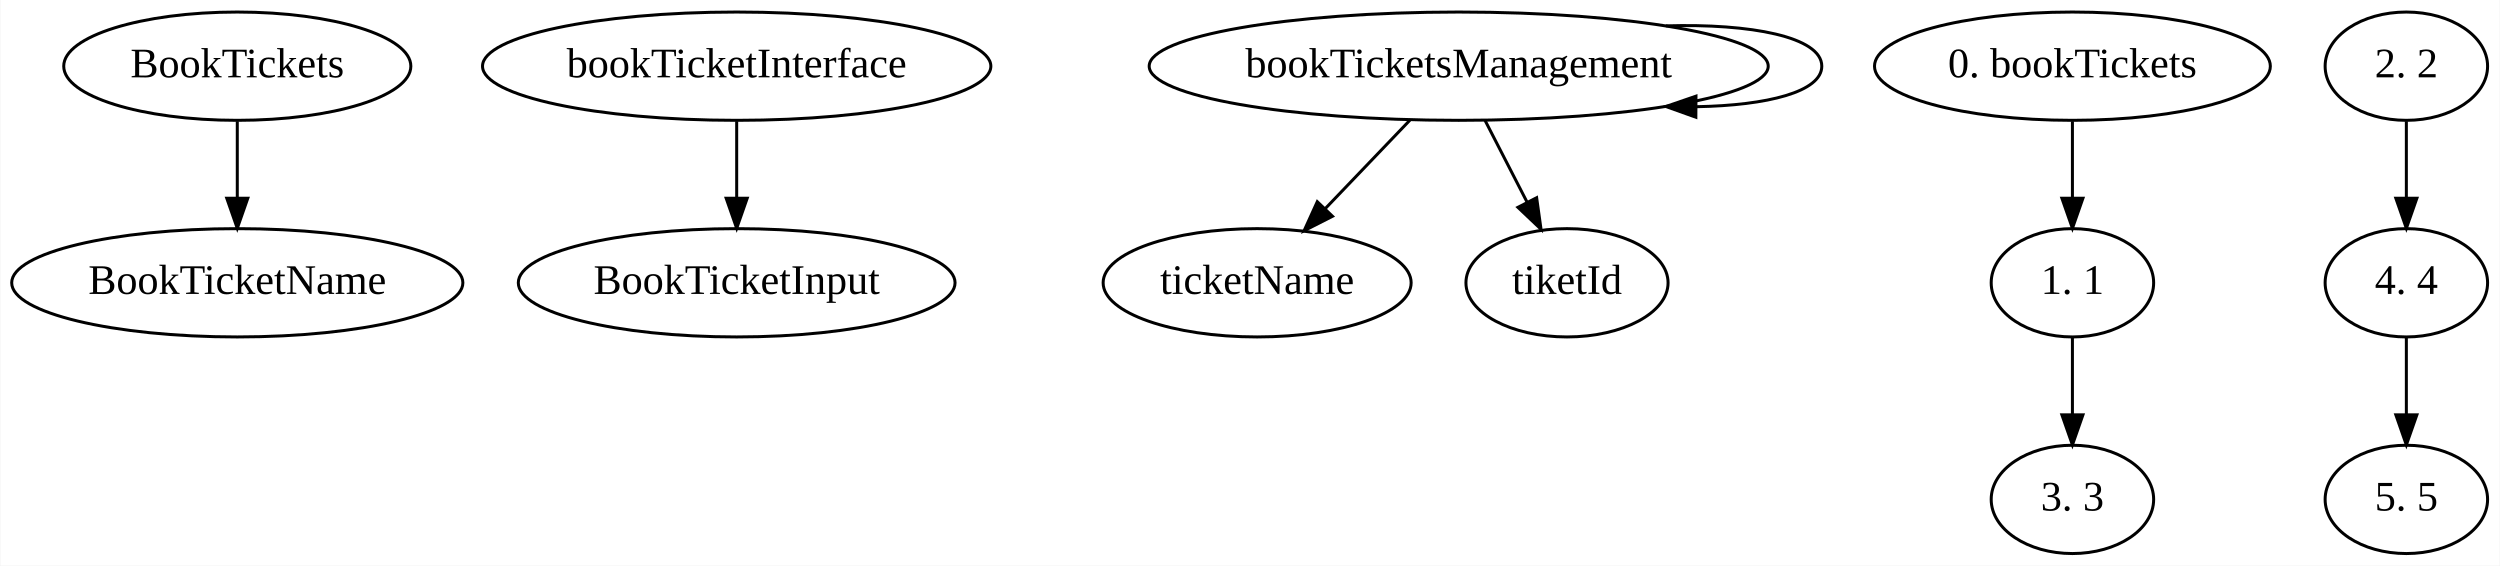
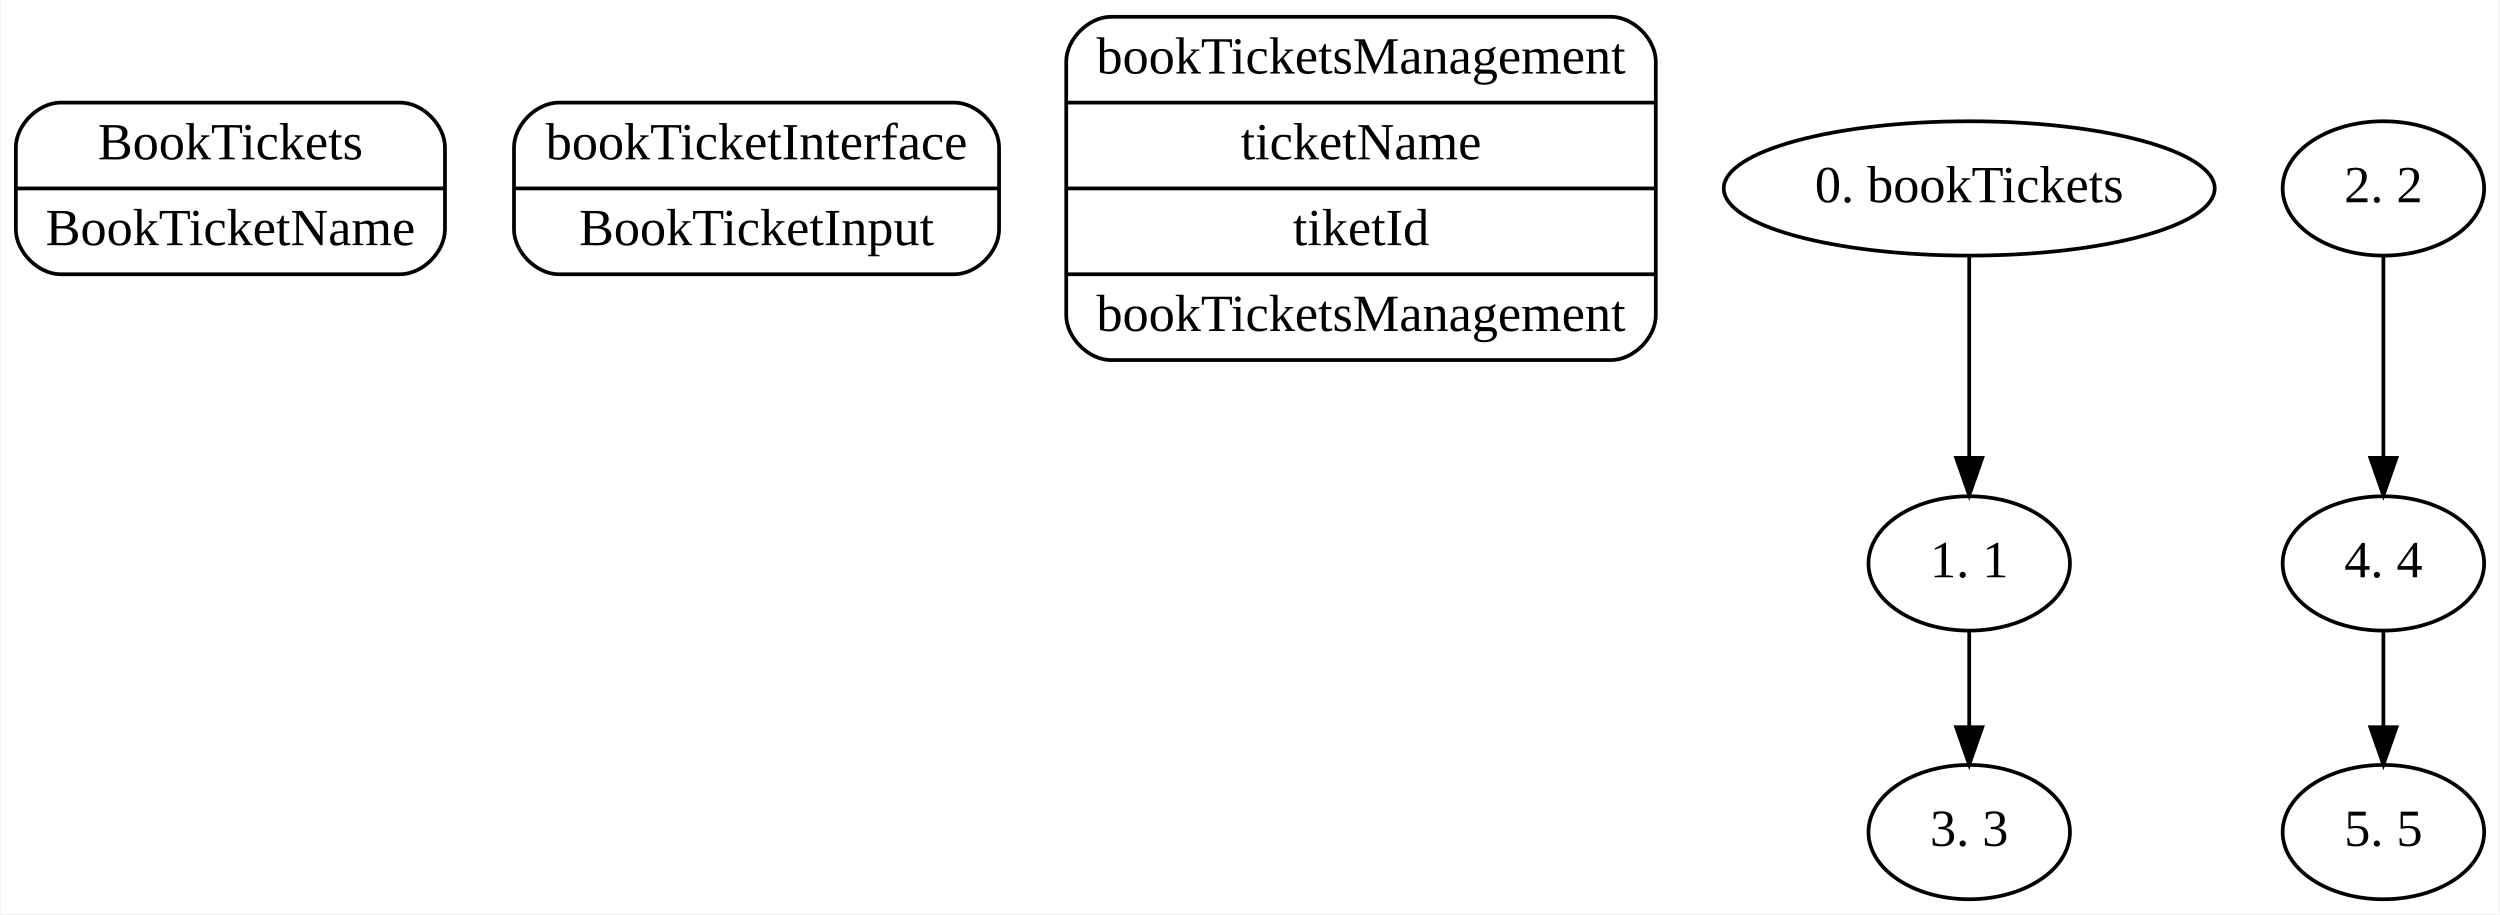
- <svg xmlns="http://www.w3.org/2000/svg" width="831pt" height="188pt" viewBox="0.00 0.00 830.74 188.00">
-   <g id="graph0" class="graph" transform="scale(1 1) rotate(0) translate(4 184)">
-     <polygon fill="white" stroke="none" points="-4,4 -4,-184 826.743,-184 826.743,4 -4,4" />
+ <svg xmlns="http://www.w3.org/2000/svg" width="670pt" height="245pt" viewBox="0.00 0.00 669.50 245.00">
+   <g id="graph0" class="graph" transform="scale(1 1) rotate(0) translate(4 241)">
+     <polygon fill="white" stroke="none" points="-4,4 -4,-241 665.5,-241 665.5,4 -4,4" />
    <g id="node1" class="node">
-       <ellipse fill="none" stroke="black" cx="74.743" cy="-162" rx="57.69" ry="18" />
-       <text text-anchor="middle" x="74.743" y="-158.3" font-family="Times New Roman,serif" font-size="14.00">BookTickets</text>
+       <path fill="none" stroke="black" d="M12,-167.5C12,-167.5 103,-167.5 103,-167.5 109,-167.5 115,-173.5 115,-179.5 115,-179.5 115,-201.5 115,-201.5 115,-207.5 109,-213.5 103,-213.5 103,-213.5 12,-213.5 12,-213.5 6,-213.5 0,-207.5 0,-201.5 0,-201.5 0,-179.5 0,-179.5 0,-173.5 6,-167.5 12,-167.5" />
+       <text text-anchor="middle" x="57.5" y="-198.3" font-family="Times New Roman,serif" font-size="14.00">BookTickets</text>
+       <polyline fill="none" stroke="black" points="0,-190.5 115,-190.5 " />
+       <text text-anchor="middle" x="57.5" y="-175.3" font-family="Times New Roman,serif" font-size="14.00">BookTicketName</text>
    </g>
    <g id="node2" class="node">
-       <ellipse fill="none" stroke="black" cx="74.743" cy="-90" rx="74.987" ry="18" />
-       <text text-anchor="middle" x="74.743" y="-86.3" font-family="Times New Roman,serif" font-size="14.00">BookTicketName</text>
+       <path fill="none" stroke="black" d="M145.5,-167.5C145.5,-167.5 251.5,-167.5 251.5,-167.5 257.5,-167.5 263.5,-173.5 263.5,-179.5 263.5,-179.5 263.5,-201.5 263.5,-201.5 263.5,-207.5 257.5,-213.5 251.5,-213.5 251.5,-213.5 145.5,-213.5 145.5,-213.5 139.5,-213.5 133.5,-207.5 133.5,-201.5 133.5,-201.5 133.5,-179.5 133.5,-179.5 133.5,-173.5 139.5,-167.5 145.5,-167.5" />
+       <text text-anchor="middle" x="198.5" y="-198.3" font-family="Times New Roman,serif" font-size="14.00">bookTicketInterface</text>
+       <polyline fill="none" stroke="black" points="133.5,-190.5 263.5,-190.5 " />
+       <text text-anchor="middle" x="198.5" y="-175.3" font-family="Times New Roman,serif" font-size="14.00">BookTicketInput</text>
+     </g>
+     <g id="node3" class="node">
+       <path fill="none" stroke="black" d="M293.5,-144.5C293.5,-144.5 427.5,-144.5 427.5,-144.5 433.5,-144.5 439.5,-150.5 439.5,-156.5 439.5,-156.5 439.5,-224.5 439.5,-224.5 439.5,-230.5 433.5,-236.5 427.5,-236.5 427.5,-236.5 293.5,-236.5 293.5,-236.5 287.5,-236.5 281.5,-230.5 281.5,-224.5 281.5,-224.5 281.5,-156.5 281.5,-156.5 281.5,-150.5 287.5,-144.5 293.5,-144.5" />
+       <text text-anchor="middle" x="360.5" y="-221.3" font-family="Times New Roman,serif" font-size="14.00">bookTicketsManagement</text>
+       <polyline fill="none" stroke="black" points="281.5,-213.5 439.5,-213.5 " />
+       <text text-anchor="middle" x="360.5" y="-198.3" font-family="Times New Roman,serif" font-size="14.00">ticketName</text>
+       <polyline fill="none" stroke="black" points="281.5,-190.5 439.5,-190.5 " />
+       <text text-anchor="middle" x="360.5" y="-175.3" font-family="Times New Roman,serif" font-size="14.00">tiketId</text>
+       <polyline fill="none" stroke="black" points="281.5,-167.5 439.5,-167.5 " />
+       <text text-anchor="middle" x="360.5" y="-152.3" font-family="Times New Roman,serif" font-size="14.00">bookTicketsManagement</text>
+     </g>
+     <g id="node4" class="node">
+       <ellipse fill="none" stroke="black" cx="523.5" cy="-190.5" rx="65.789" ry="18" />
+       <text text-anchor="middle" x="523.5" y="-186.8" font-family="Times New Roman,serif" font-size="14.00">0. bookTickets</text>
+     </g>
+     <g id="node5" class="node">
+       <ellipse fill="none" stroke="black" cx="523.5" cy="-90" rx="27" ry="18" />
+       <text text-anchor="middle" x="523.5" y="-86.3" font-family="Times New Roman,serif" font-size="14.00">1. 1</text>
    </g>
    <g id="edge1" class="edge">
-       <path fill="none" stroke="black" d="M74.743,-143.697C74.743,-135.983 74.743,-126.712 74.743,-118.112" />
-       <polygon fill="black" stroke="black" points="78.243,-118.104 74.743,-108.104 71.243,-118.104 78.243,-118.104" />
+       <path fill="none" stroke="black" d="M523.5,-172.343C523.5,-157.462 523.5,-135.659 523.5,-118.37" />
+       <polygon fill="black" stroke="black" points="527,-118.291 523.5,-108.291 520,-118.291 527,-118.291" />
    </g>
-     <g id="node3" class="node">
-       <ellipse fill="none" stroke="black" cx="240.743" cy="-162" rx="84.485" ry="18" />
-       <text text-anchor="middle" x="240.743" y="-158.3" font-family="Times New Roman,serif" font-size="14.00">bookTicketInterface</text>
-     </g>
-     <g id="node4" class="node">
-       <ellipse fill="none" stroke="black" cx="240.743" cy="-90" rx="72.588" ry="18" />
-       <text text-anchor="middle" x="240.743" y="-86.3" font-family="Times New Roman,serif" font-size="14.00">BookTicketInput</text>
+     <g id="node7" class="node">
+       <ellipse fill="none" stroke="black" cx="523.5" cy="-18" rx="27" ry="18" />
+       <text text-anchor="middle" x="523.5" y="-14.3" font-family="Times New Roman,serif" font-size="14.00">3. 3</text>
    </g>
    <g id="edge2" class="edge">
-       <path fill="none" stroke="black" d="M240.743,-143.697C240.743,-135.983 240.743,-126.712 240.743,-118.112" />
-       <polygon fill="black" stroke="black" points="244.243,-118.104 240.743,-108.104 237.243,-118.104 244.243,-118.104" />
-     </g>
-     <g id="node5" class="node">
-       <ellipse fill="none" stroke="black" cx="480.743" cy="-162" rx="102.882" ry="18" />
-       <text text-anchor="middle" x="480.743" y="-158.3" font-family="Times New Roman,serif" font-size="14.00">bookTicketsManagement</text>
-     </g>
-     <g id="edge5" class="edge">
-       <path fill="none" stroke="black" d="M549.591,-175.4C577.713,-176.24 601.434,-171.773 601.434,-162 601.434,-153.448 583.273,-148.959 559.893,-148.533" />
-       <polygon fill="black" stroke="black" points="559.568,-145.035 549.591,-148.6 559.613,-152.035 559.568,-145.035" />
+       <path fill="none" stroke="black" d="M523.5,-71.697C523.5,-63.983 523.5,-54.712 523.5,-46.112" />
+       <polygon fill="black" stroke="black" points="527,-46.104 523.5,-36.104 520,-46.104 527,-46.104" />
    </g>
    <g id="node6" class="node">
-       <ellipse fill="none" stroke="black" cx="413.743" cy="-90" rx="51.191" ry="18" />
-       <text text-anchor="middle" x="413.743" y="-86.3" font-family="Times New Roman,serif" font-size="14.00">ticketName</text>
+       <ellipse fill="none" stroke="black" cx="634.5" cy="-190.5" rx="27" ry="18" />
+       <text text-anchor="middle" x="634.5" y="-186.8" font-family="Times New Roman,serif" font-size="14.00">2. 2</text>
+     </g>
+     <g id="node8" class="node">
+       <ellipse fill="none" stroke="black" cx="634.5" cy="-90" rx="27" ry="18" />
+       <text text-anchor="middle" x="634.5" y="-86.3" font-family="Times New Roman,serif" font-size="14.00">4. 4</text>
    </g>
    <g id="edge3" class="edge">
-       <path fill="none" stroke="black" d="M464.525,-144.055C456.09,-135.243 445.643,-124.328 436.422,-114.694" />
-       <polygon fill="black" stroke="black" points="438.795,-112.111 429.351,-107.307 433.738,-116.951 438.795,-112.111" />
+       <path fill="none" stroke="black" d="M634.5,-172.343C634.5,-157.462 634.5,-135.659 634.5,-118.37" />
+       <polygon fill="black" stroke="black" points="638,-118.291 634.5,-108.291 631,-118.291 638,-118.291" />
    </g>
-     <g id="node7" class="node">
-       <ellipse fill="none" stroke="black" cx="516.743" cy="-90" rx="33.595" ry="18" />
-       <text text-anchor="middle" x="516.743" y="-86.3" font-family="Times New Roman,serif" font-size="14.00">tiketId</text>
+     <g id="node9" class="node">
+       <ellipse fill="none" stroke="black" cx="634.5" cy="-18" rx="27" ry="18" />
+       <text text-anchor="middle" x="634.5" y="-14.3" font-family="Times New Roman,serif" font-size="14.00">5. 5</text>
    </g>
    <g id="edge4" class="edge">
-       <path fill="none" stroke="black" d="M489.458,-144.055C493.659,-135.887 498.789,-125.912 503.462,-116.824" />
-       <polygon fill="black" stroke="black" points="506.648,-118.283 508.109,-107.789 500.423,-115.081 506.648,-118.283" />
-     </g>
-     <g id="node8" class="node">
-       <ellipse fill="none" stroke="black" cx="684.743" cy="-162" rx="65.789" ry="18" />
-       <text text-anchor="middle" x="684.743" y="-158.3" font-family="Times New Roman,serif" font-size="14.00">0. bookTickets</text>
-     </g>
-     <g id="node9" class="node">
-       <ellipse fill="none" stroke="black" cx="684.743" cy="-90" rx="27" ry="18" />
-       <text text-anchor="middle" x="684.743" y="-86.3" font-family="Times New Roman,serif" font-size="14.00">1. 1</text>
-     </g>
-     <g id="edge6" class="edge">
-       <path fill="none" stroke="black" d="M684.743,-143.697C684.743,-135.983 684.743,-126.712 684.743,-118.112" />
-       <polygon fill="black" stroke="black" points="688.243,-118.104 684.743,-108.104 681.243,-118.104 688.243,-118.104" />
-     </g>
-     <g id="node11" class="node">
-       <ellipse fill="none" stroke="black" cx="684.743" cy="-18" rx="27" ry="18" />
-       <text text-anchor="middle" x="684.743" y="-14.3" font-family="Times New Roman,serif" font-size="14.00">3. 3</text>
-     </g>
-     <g id="edge7" class="edge">
-       <path fill="none" stroke="black" d="M684.743,-71.697C684.743,-63.983 684.743,-54.712 684.743,-46.112" />
-       <polygon fill="black" stroke="black" points="688.243,-46.104 684.743,-36.104 681.243,-46.104 688.243,-46.104" />
-     </g>
-     <g id="node10" class="node">
-       <ellipse fill="none" stroke="black" cx="795.743" cy="-162" rx="27" ry="18" />
-       <text text-anchor="middle" x="795.743" y="-158.3" font-family="Times New Roman,serif" font-size="14.00">2. 2</text>
-     </g>
-     <g id="node12" class="node">
-       <ellipse fill="none" stroke="black" cx="795.743" cy="-90" rx="27" ry="18" />
-       <text text-anchor="middle" x="795.743" y="-86.3" font-family="Times New Roman,serif" font-size="14.00">4. 4</text>
-     </g>
-     <g id="edge8" class="edge">
-       <path fill="none" stroke="black" d="M795.743,-143.697C795.743,-135.983 795.743,-126.712 795.743,-118.112" />
-       <polygon fill="black" stroke="black" points="799.243,-118.104 795.743,-108.104 792.243,-118.104 799.243,-118.104" />
-     </g>
-     <g id="node13" class="node">
-       <ellipse fill="none" stroke="black" cx="795.743" cy="-18" rx="27" ry="18" />
-       <text text-anchor="middle" x="795.743" y="-14.3" font-family="Times New Roman,serif" font-size="14.00">5. 5</text>
-     </g>
-     <g id="edge9" class="edge">
-       <path fill="none" stroke="black" d="M795.743,-71.697C795.743,-63.983 795.743,-54.712 795.743,-46.112" />
-       <polygon fill="black" stroke="black" points="799.243,-46.104 795.743,-36.104 792.243,-46.104 799.243,-46.104" />
+       <path fill="none" stroke="black" d="M634.5,-71.697C634.5,-63.983 634.5,-54.712 634.5,-46.112" />
+       <polygon fill="black" stroke="black" points="638,-46.104 634.5,-36.104 631,-46.104 638,-46.104" />
    </g>
  </g>
</svg>
